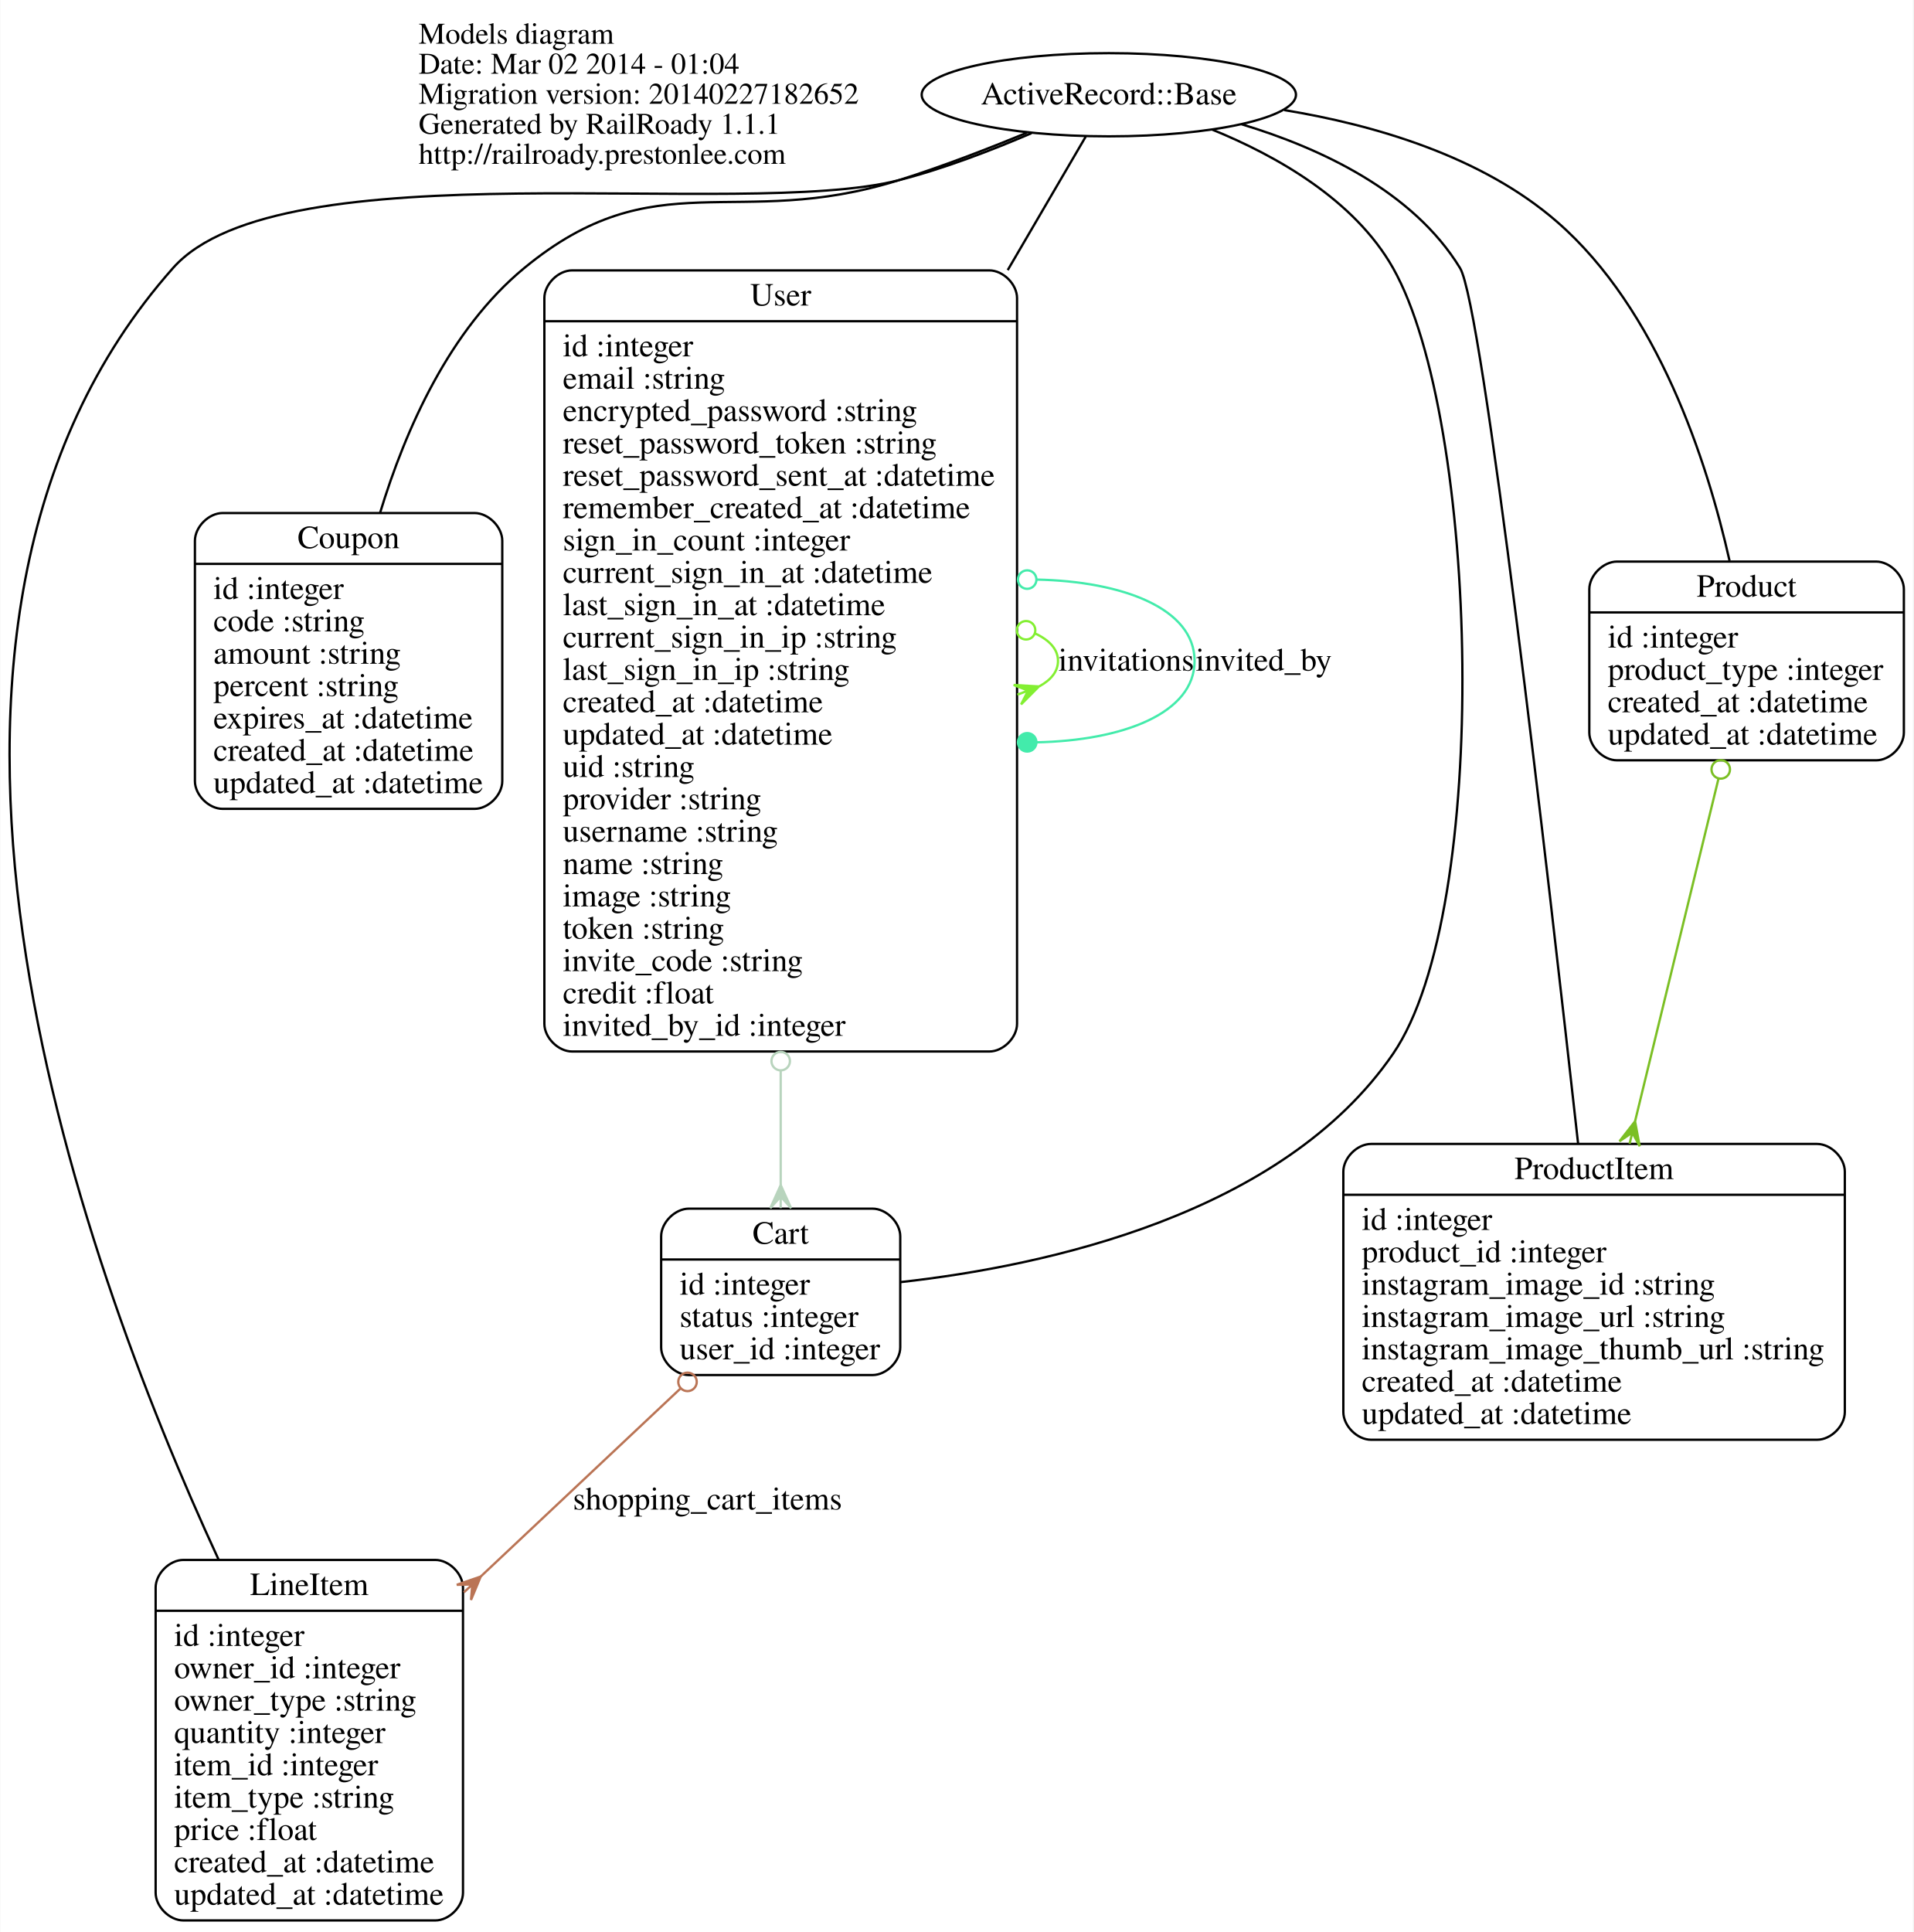
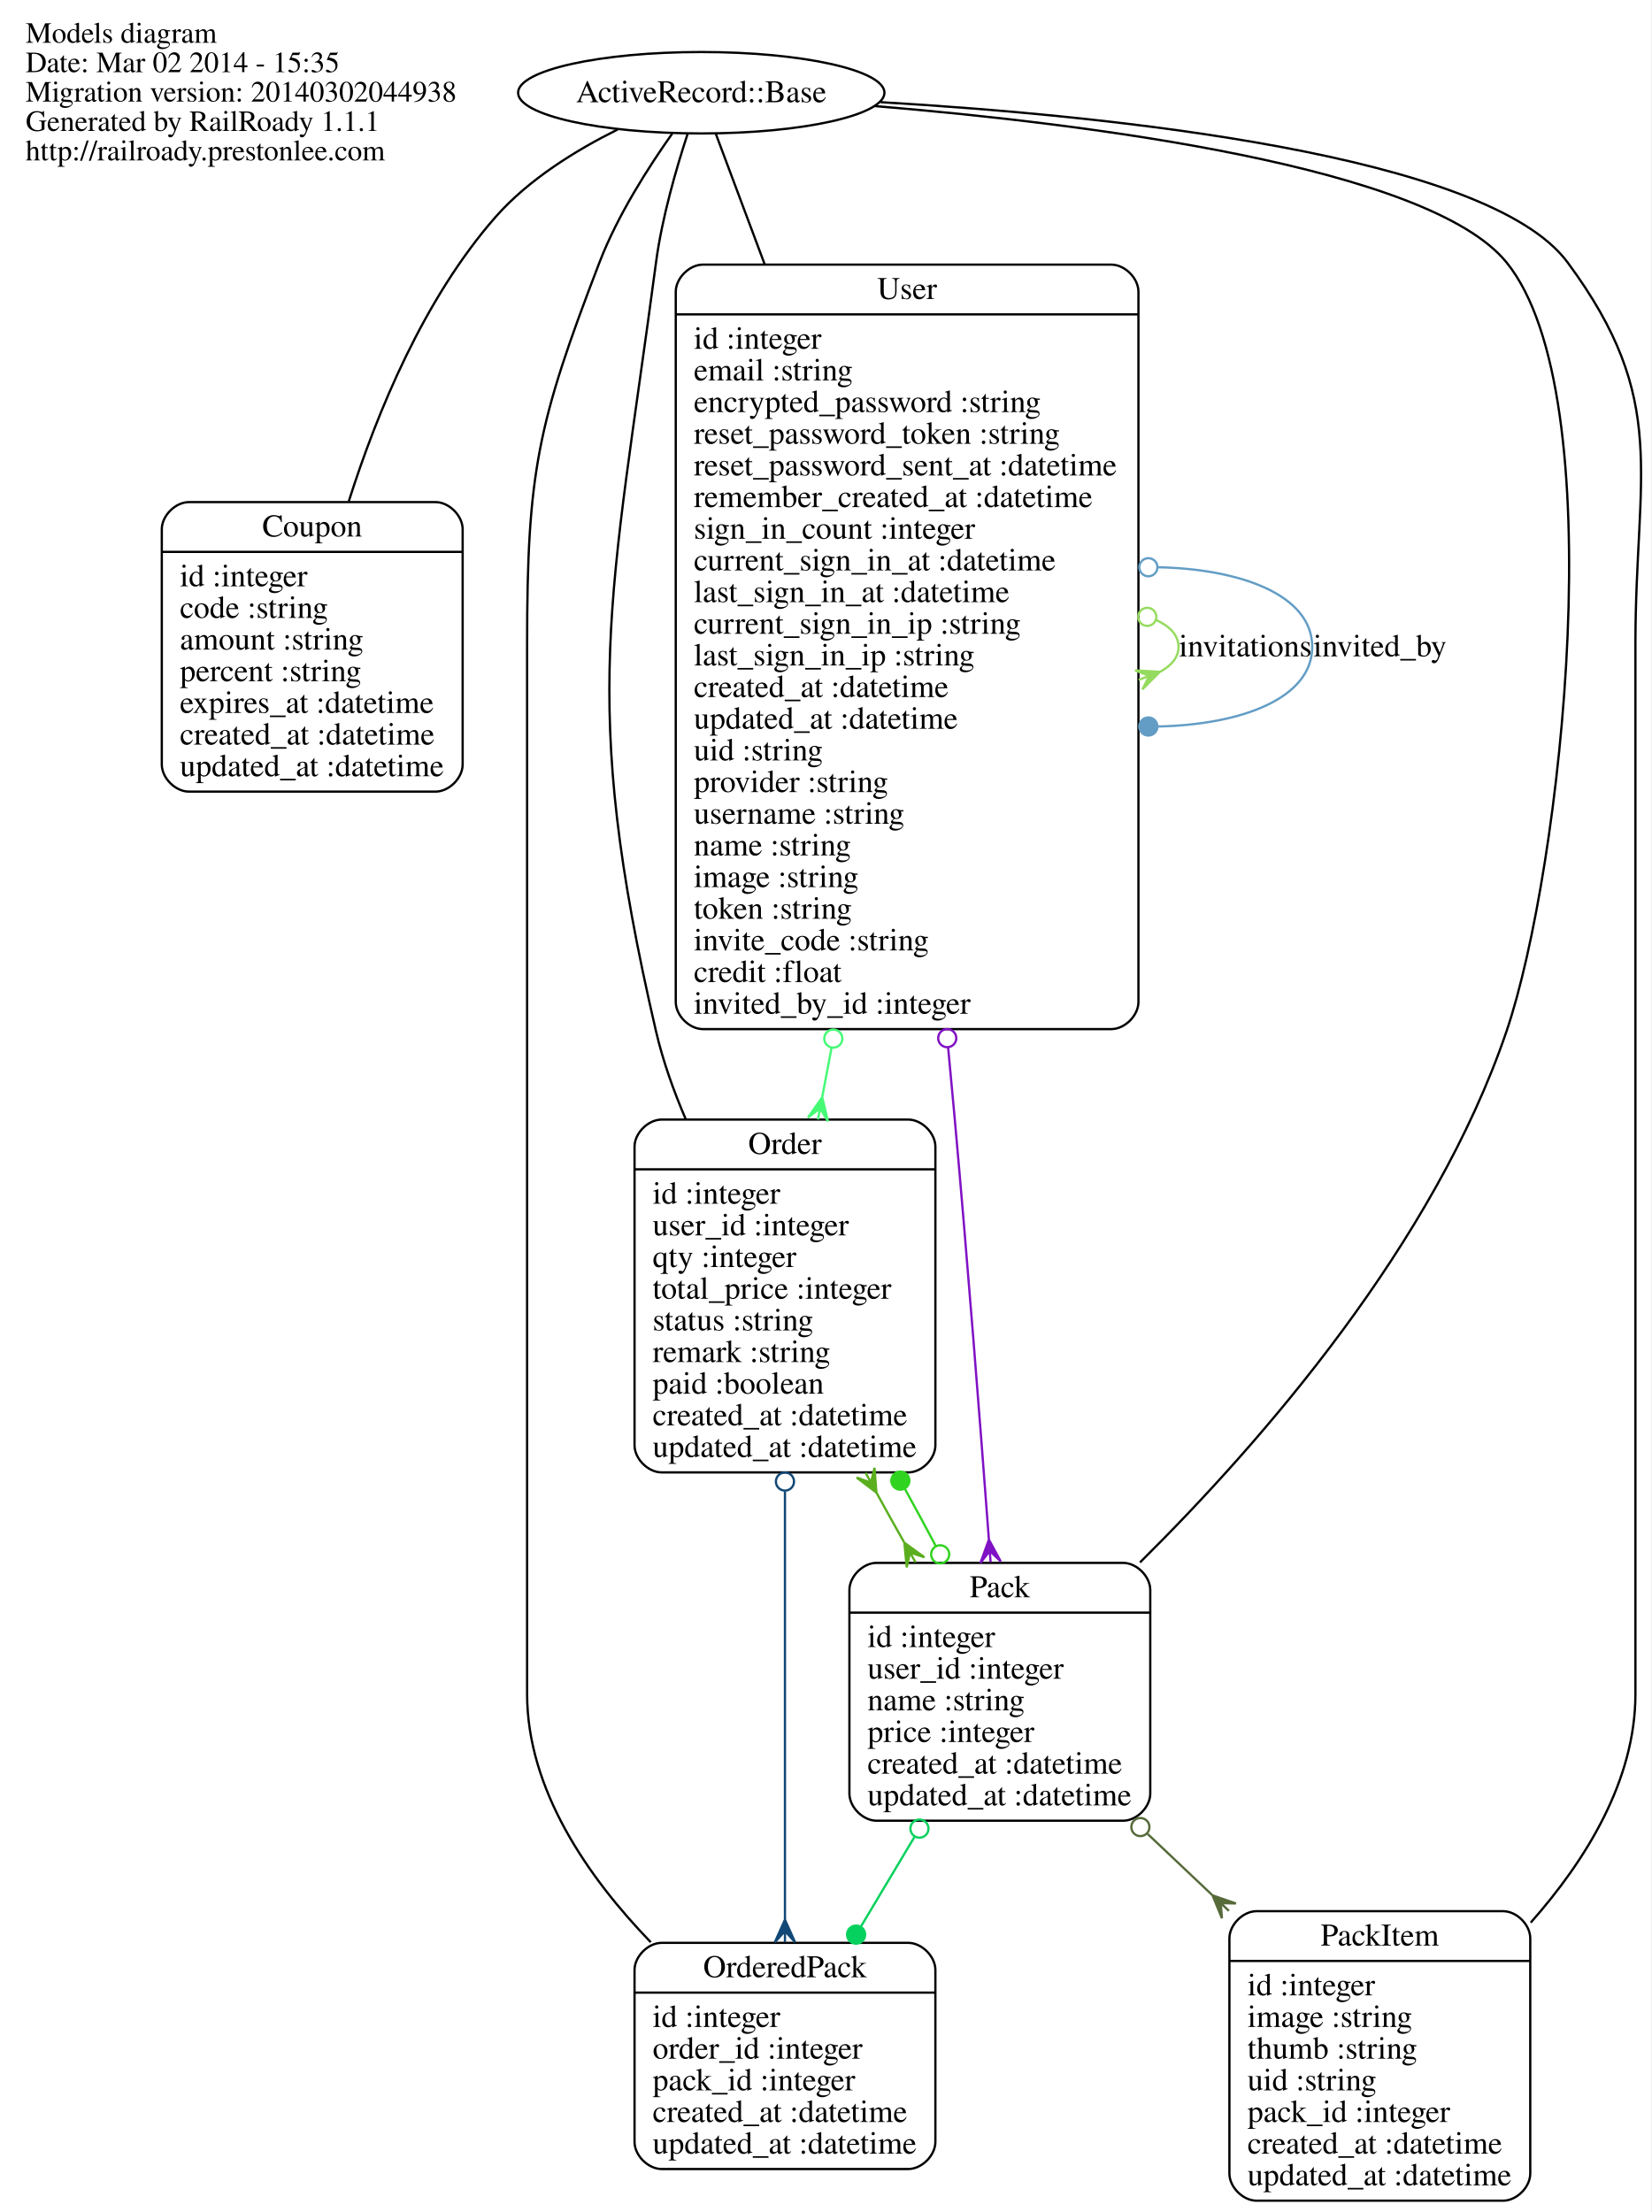
- <svg xmlns="http://www.w3.org/2000/svg" width="828pt" height="836pt" viewBox="0.00 0.00 827.72 836.00">
-   <g id="graph0" class="graph" transform="scale(1 1) rotate(0) translate(4 832)">
-     <polygon fill="white" stroke="none" points="-4,4 -4,-832 823.719,-832 823.719,4 -4,4" />
+ <svg xmlns="http://www.w3.org/2000/svg" width="730pt" height="978pt" viewBox="0.00 0.00 729.92 978.00">
+   <g id="graph0" class="graph" transform="scale(1 1) rotate(0) translate(4 974)">
+     <polygon fill="white" stroke="none" points="-4,4 -4,-974 725.916,-974 725.916,4 -4,4" />
    <g id="node1" class="node">
-       <text text-anchor="start" x="177.032" y="-813.1" font-family="Times,serif" font-size="13.00">Models diagram</text>
-       <text text-anchor="start" x="177.032" y="-800.1" font-family="Times,serif" font-size="13.00">Date: Mar 02 2014 - 01:04</text>
-       <text text-anchor="start" x="177.032" y="-787.1" font-family="Times,serif" font-size="13.00">Migration version: 20140227182652</text>
-       <text text-anchor="start" x="177.032" y="-774.1" font-family="Times,serif" font-size="13.00">Generated by RailRoady 1.1.1</text>
-       <text text-anchor="start" x="177.032" y="-761.1" font-family="Times,serif" font-size="13.00">http://railroady.prestonlee.com</text>
+       <text text-anchor="start" x="7.312" y="-955.1" font-family="Times,serif" font-size="13.00">Models diagram</text>
+       <text text-anchor="start" x="7.312" y="-942.1" font-family="Times,serif" font-size="13.00">Date: Mar 02 2014 - 15:35</text>
+       <text text-anchor="start" x="7.312" y="-929.1" font-family="Times,serif" font-size="13.00">Migration version: 20140302044938</text>
+       <text text-anchor="start" x="7.312" y="-916.1" font-family="Times,serif" font-size="13.00">Generated by RailRoady 1.1.1</text>
+       <text text-anchor="start" x="7.312" y="-903.1" font-family="Times,serif" font-size="13.00">http://railroady.prestonlee.com</text>
    </g>
    <g id="node2" class="node">
-       <path fill="none" stroke="black" d="M293.983,-237C293.983,-237 373.456,-237 373.456,-237 379.456,-237 385.456,-243 385.456,-249 385.456,-249 385.456,-297 385.456,-297 385.456,-303 379.456,-309 373.456,-309 373.456,-309 293.983,-309 293.983,-309 287.983,-309 281.983,-303 281.983,-297 281.983,-297 281.983,-249 281.983,-249 281.983,-243 287.983,-237 293.983,-237" />
-       <text text-anchor="middle" x="333.719" y="-293.8" font-family="Times,serif" font-size="14.00">Cart</text>
-       <polyline fill="none" stroke="black" points="281.983,-287 385.456,-287 " />
-       <text text-anchor="start" x="289.983" y="-271.8" font-family="Times,serif" font-size="14.00">id :integer</text>
-       <text text-anchor="start" x="289.983" y="-257.8" font-family="Times,serif" font-size="14.00">status :integer</text>
-       <text text-anchor="start" x="289.983" y="-243.8" font-family="Times,serif" font-size="14.00">user_id :integer</text>
+       <path fill="none" stroke="black" d="M79.495,-624C79.495,-624 188.505,-624 188.505,-624 194.505,-624 200.505,-630 200.505,-636 200.505,-636 200.505,-740 200.505,-740 200.505,-746 194.505,-752 188.505,-752 188.505,-752 79.495,-752 79.495,-752 73.495,-752 67.495,-746 67.495,-740 67.495,-740 67.495,-636 67.495,-636 67.495,-630 73.495,-624 79.495,-624" />
+       <text text-anchor="middle" x="134" y="-736.8" font-family="Times,serif" font-size="14.00">Coupon</text>
+       <polyline fill="none" stroke="black" points="67.495,-730 200.505,-730 " />
+       <text text-anchor="start" x="75.495" y="-714.8" font-family="Times,serif" font-size="14.00">id :integer</text>
+       <text text-anchor="start" x="75.495" y="-700.8" font-family="Times,serif" font-size="14.00">code :string</text>
+       <text text-anchor="start" x="75.495" y="-686.8" font-family="Times,serif" font-size="14.00">amount :string</text>
+       <text text-anchor="start" x="75.495" y="-672.8" font-family="Times,serif" font-size="14.00">percent :string</text>
+       <text text-anchor="start" x="75.495" y="-658.8" font-family="Times,serif" font-size="14.00">expires_at :datetime</text>
+       <text text-anchor="start" x="75.495" y="-644.8" font-family="Times,serif" font-size="14.00">created_at :datetime</text>
+       <text text-anchor="start" x="75.495" y="-630.8" font-family="Times,serif" font-size="14.00">updated_at :datetime</text>
+     </g>
+     <g id="node3" class="node">
+       <path fill="none" stroke="black" d="M288.495,-323C288.495,-323 397.505,-323 397.505,-323 403.505,-323 409.505,-329 409.505,-335 409.505,-335 409.505,-467 409.505,-467 409.505,-473 403.505,-479 397.505,-479 397.505,-479 288.495,-479 288.495,-479 282.495,-479 276.495,-473 276.495,-467 276.495,-467 276.495,-335 276.495,-335 276.495,-329 282.495,-323 288.495,-323" />
+       <text text-anchor="middle" x="343" y="-463.8" font-family="Times,serif" font-size="14.00">Order</text>
+       <polyline fill="none" stroke="black" points="276.495,-457 409.505,-457 " />
+       <text text-anchor="start" x="284.495" y="-441.8" font-family="Times,serif" font-size="14.00">id :integer</text>
+       <text text-anchor="start" x="284.495" y="-427.8" font-family="Times,serif" font-size="14.00">user_id :integer</text>
+       <text text-anchor="start" x="284.495" y="-413.8" font-family="Times,serif" font-size="14.00">qty :integer</text>
+       <text text-anchor="start" x="284.495" y="-399.8" font-family="Times,serif" font-size="14.00">total_price :integer</text>
+       <text text-anchor="start" x="284.495" y="-385.8" font-family="Times,serif" font-size="14.00">status :string</text>
+       <text text-anchor="start" x="284.495" y="-371.8" font-family="Times,serif" font-size="14.00">remark :string</text>
+       <text text-anchor="start" x="284.495" y="-357.8" font-family="Times,serif" font-size="14.00">paid :boolean</text>
+       <text text-anchor="start" x="284.495" y="-343.8" font-family="Times,serif" font-size="14.00">created_at :datetime</text>
+       <text text-anchor="start" x="284.495" y="-329.8" font-family="Times,serif" font-size="14.00">updated_at :datetime</text>
    </g>
    <g id="node4" class="node">
-       <path fill="none" stroke="black" d="M75.214,-1C75.214,-1 184.225,-1 184.225,-1 190.225,-1 196.225,-7 196.225,-13 196.225,-13 196.225,-145 196.225,-145 196.225,-151 190.225,-157 184.225,-157 184.225,-157 75.214,-157 75.214,-157 69.214,-157 63.214,-151 63.214,-145 63.214,-145 63.214,-13 63.214,-13 63.214,-7 69.214,-1 75.214,-1" />
-       <text text-anchor="middle" x="129.719" y="-141.8" font-family="Times,serif" font-size="14.00">LineItem</text>
-       <polyline fill="none" stroke="black" points="63.214,-135 196.225,-135 " />
-       <text text-anchor="start" x="71.214" y="-119.8" font-family="Times,serif" font-size="14.00">id :integer</text>
-       <text text-anchor="start" x="71.214" y="-105.8" font-family="Times,serif" font-size="14.00">owner_id :integer</text>
-       <text text-anchor="start" x="71.214" y="-91.8" font-family="Times,serif" font-size="14.00">owner_type :string</text>
-       <text text-anchor="start" x="71.214" y="-77.8" font-family="Times,serif" font-size="14.00">quantity :integer</text>
-       <text text-anchor="start" x="71.214" y="-63.8" font-family="Times,serif" font-size="14.00">item_id :integer</text>
-       <text text-anchor="start" x="71.214" y="-49.8" font-family="Times,serif" font-size="14.00">item_type :string</text>
-       <text text-anchor="start" x="71.214" y="-35.8" font-family="Times,serif" font-size="14.00">price :float</text>
-       <text text-anchor="start" x="71.214" y="-21.8" font-family="Times,serif" font-size="14.00">created_at :datetime</text>
-       <text text-anchor="start" x="71.214" y="-7.8" font-family="Times,serif" font-size="14.00">updated_at :datetime</text>
+       <path fill="none" stroke="black" d="M288.495,-15C288.495,-15 397.505,-15 397.505,-15 403.505,-15 409.505,-21 409.505,-27 409.505,-27 409.505,-103 409.505,-103 409.505,-109 403.505,-115 397.505,-115 397.505,-115 288.495,-115 288.495,-115 282.495,-115 276.495,-109 276.495,-103 276.495,-103 276.495,-27 276.495,-27 276.495,-21 282.495,-15 288.495,-15" />
+       <text text-anchor="middle" x="343" y="-99.8" font-family="Times,serif" font-size="14.00">OrderedPack</text>
+       <polyline fill="none" stroke="black" points="276.495,-93 409.505,-93 " />
+       <text text-anchor="start" x="284.495" y="-77.8" font-family="Times,serif" font-size="14.00">id :integer</text>
+       <text text-anchor="start" x="284.495" y="-63.8" font-family="Times,serif" font-size="14.00">order_id :integer</text>
+       <text text-anchor="start" x="284.495" y="-49.8" font-family="Times,serif" font-size="14.00">pack_id :integer</text>
+       <text text-anchor="start" x="284.495" y="-35.8" font-family="Times,serif" font-size="14.00">created_at :datetime</text>
+       <text text-anchor="start" x="284.495" y="-21.8" font-family="Times,serif" font-size="14.00">updated_at :datetime</text>
+     </g>
+     <g id="edge2" class="edge">
+       <path fill="none" stroke="#124876" d="M343,-314.575C343,-255.352 343,-177.985 343,-125.403" />
+       <ellipse fill="none" stroke="#124876" cx="343" cy="-318.954" rx="4" ry="4" />
+       <polygon fill="#124876" stroke="#124876" points="343,-125.23 347.5,-115.23 343,-120.23 343,-115.23 343,-115.23 343,-115.23 343,-120.23 338.5,-115.23 343,-125.23 343,-125.23" />
+     </g>
+     <g id="node5" class="node">
+       <path fill="none" stroke="black" d="M383.495,-169C383.495,-169 492.505,-169 492.505,-169 498.505,-169 504.505,-175 504.505,-181 504.505,-181 504.505,-271 504.505,-271 504.505,-277 498.505,-283 492.505,-283 492.505,-283 383.495,-283 383.495,-283 377.495,-283 371.495,-277 371.495,-271 371.495,-271 371.495,-181 371.495,-181 371.495,-175 377.495,-169 383.495,-169" />
+       <text text-anchor="middle" x="438" y="-267.8" font-family="Times,serif" font-size="14.00">Pack</text>
+       <polyline fill="none" stroke="black" points="371.495,-261 504.505,-261 " />
+       <text text-anchor="start" x="379.495" y="-245.8" font-family="Times,serif" font-size="14.00">id :integer</text>
+       <text text-anchor="start" x="379.495" y="-231.8" font-family="Times,serif" font-size="14.00">user_id :integer</text>
+       <text text-anchor="start" x="379.495" y="-217.8" font-family="Times,serif" font-size="14.00">name :string</text>
+       <text text-anchor="start" x="379.495" y="-203.8" font-family="Times,serif" font-size="14.00">price :integer</text>
+       <text text-anchor="start" x="379.495" y="-189.8" font-family="Times,serif" font-size="14.00">created_at :datetime</text>
+       <text text-anchor="start" x="379.495" y="-175.8" font-family="Times,serif" font-size="14.00">updated_at :datetime</text>
+     </g>
+     <g id="edge3" class="edge">
+       <path fill="none" stroke="#5bae1e" d="M383.432,-314.079C387.472,-306.715 391.581,-299.346 395.64,-292.185" />
+       <polygon fill="#5bae1e" stroke="#5bae1e" points="383.432,-314.08 374.694,-320.706 381.038,-318.47 378.645,-322.86 378.645,-322.86 378.645,-322.86 381.038,-318.47 382.596,-325.014 383.432,-314.08 383.432,-314.08" />
+       <polygon fill="#5bae1e" stroke="#5bae1e" points="395.789,-291.925 404.655,-285.472 398.268,-287.583 400.748,-283.241 400.748,-283.241 400.748,-283.241 398.268,-287.583 396.84,-281.01 395.789,-291.925 395.789,-291.925" />
+     </g>
+     <g id="edge8" class="edge">
+       <path fill="none" stroke="#31d321" d="M409.591,-290.637C405.27,-298.789 400.704,-307.233 396.068,-315.65" />
+       <ellipse fill="none" stroke="#31d321" cx="411.621" cy="-286.78" rx="4" ry="4" />
+       <ellipse fill="#31d321" stroke="#31d321" cx="394.013" cy="-319.361" rx="4" ry="4" />
+     </g>
+     <g id="edge7" class="edge">
+       <path fill="none" stroke="#07d15e" d="M400.287,-161.881C392.462,-148.784 384.267,-135.067 376.601,-122.237" />
+       <ellipse fill="none" stroke="#07d15e" cx="402.455" cy="-165.509" rx="4" ry="4" />
+       <ellipse fill="#07d15e" stroke="#07d15e" cx="374.454" cy="-118.643" rx="4" ry="4" />
+     </g>
+     <g id="node6" class="node">
+       <path fill="none" stroke="black" d="M551.495,-1C551.495,-1 660.505,-1 660.505,-1 666.505,-1 672.505,-7 672.505,-13 672.505,-13 672.505,-117 672.505,-117 672.505,-123 666.505,-129 660.505,-129 660.505,-129 551.495,-129 551.495,-129 545.495,-129 539.495,-123 539.495,-117 539.495,-117 539.495,-13 539.495,-13 539.495,-7 545.495,-1 551.495,-1" />
+       <text text-anchor="middle" x="606" y="-113.8" font-family="Times,serif" font-size="14.00">PackItem</text>
+       <polyline fill="none" stroke="black" points="539.495,-107 672.505,-107 " />
+       <text text-anchor="start" x="547.495" y="-91.8" font-family="Times,serif" font-size="14.00">id :integer</text>
+       <text text-anchor="start" x="547.495" y="-77.8" font-family="Times,serif" font-size="14.00">image :string</text>
+       <text text-anchor="start" x="547.495" y="-63.8" font-family="Times,serif" font-size="14.00">thumb :string</text>
+       <text text-anchor="start" x="547.495" y="-49.8" font-family="Times,serif" font-size="14.00">uid :string</text>
+       <text text-anchor="start" x="547.495" y="-35.8" font-family="Times,serif" font-size="14.00">pack_id :integer</text>
+       <text text-anchor="start" x="547.495" y="-21.8" font-family="Times,serif" font-size="14.00">created_at :datetime</text>
+       <text text-anchor="start" x="547.495" y="-7.8" font-family="Times,serif" font-size="14.00">updated_at :datetime</text>
+     </g>
+     <g id="edge6" class="edge">
+       <path fill="none" stroke="#576a3a" d="M503.346,-163.155C512.653,-154.347 522.281,-145.234 531.743,-136.279" />
+       <ellipse fill="none" stroke="#576a3a" cx="500.136" cy="-166.193" rx="4" ry="4" />
+       <polygon fill="#576a3a" stroke="#576a3a" points="532.022,-136.015 542.378,-132.409 535.654,-132.578 539.285,-129.141 539.285,-129.141 539.285,-129.141 535.654,-132.578 536.192,-125.872 532.022,-136.015 532.022,-136.015" />
+     </g>
+     <g id="node7" class="node">
+       <path fill="none" stroke="black" d="M306.722,-519C306.722,-519 487.278,-519 487.278,-519 493.278,-519 499.278,-525 499.278,-531 499.278,-531 499.278,-845 499.278,-845 499.278,-851 493.278,-857 487.278,-857 487.278,-857 306.722,-857 306.722,-857 300.722,-857 294.722,-851 294.722,-845 294.722,-845 294.722,-531 294.722,-531 294.722,-525 300.722,-519 306.722,-519" />
+       <text text-anchor="middle" x="397" y="-841.8" font-family="Times,serif" font-size="14.00">User</text>
+       <polyline fill="none" stroke="black" points="294.722,-835 499.278,-835 " />
+       <text text-anchor="start" x="302.722" y="-819.8" font-family="Times,serif" font-size="14.00">id :integer</text>
+       <text text-anchor="start" x="302.722" y="-805.8" font-family="Times,serif" font-size="14.00">email :string</text>
+       <text text-anchor="start" x="302.722" y="-791.8" font-family="Times,serif" font-size="14.00">encrypted_password :string</text>
+       <text text-anchor="start" x="302.722" y="-777.8" font-family="Times,serif" font-size="14.00">reset_password_token :string</text>
+       <text text-anchor="start" x="302.722" y="-763.8" font-family="Times,serif" font-size="14.00">reset_password_sent_at :datetime</text>
+       <text text-anchor="start" x="302.722" y="-749.8" font-family="Times,serif" font-size="14.00">remember_created_at :datetime</text>
+       <text text-anchor="start" x="302.722" y="-735.8" font-family="Times,serif" font-size="14.00">sign_in_count :integer</text>
+       <text text-anchor="start" x="302.722" y="-721.8" font-family="Times,serif" font-size="14.00">current_sign_in_at :datetime</text>
+       <text text-anchor="start" x="302.722" y="-707.8" font-family="Times,serif" font-size="14.00">last_sign_in_at :datetime</text>
+       <text text-anchor="start" x="302.722" y="-693.8" font-family="Times,serif" font-size="14.00">current_sign_in_ip :string</text>
+       <text text-anchor="start" x="302.722" y="-679.8" font-family="Times,serif" font-size="14.00">last_sign_in_ip :string</text>
+       <text text-anchor="start" x="302.722" y="-665.8" font-family="Times,serif" font-size="14.00">created_at :datetime</text>
+       <text text-anchor="start" x="302.722" y="-651.8" font-family="Times,serif" font-size="14.00">updated_at :datetime</text>
+       <text text-anchor="start" x="302.722" y="-637.8" font-family="Times,serif" font-size="14.00">uid :string</text>
+       <text text-anchor="start" x="302.722" y="-623.8" font-family="Times,serif" font-size="14.00">provider :string</text>
+       <text text-anchor="start" x="302.722" y="-609.8" font-family="Times,serif" font-size="14.00">username :string</text>
+       <text text-anchor="start" x="302.722" y="-595.8" font-family="Times,serif" font-size="14.00">name :string</text>
+       <text text-anchor="start" x="302.722" y="-581.8" font-family="Times,serif" font-size="14.00">image :string</text>
+       <text text-anchor="start" x="302.722" y="-567.8" font-family="Times,serif" font-size="14.00">token :string</text>
+       <text text-anchor="start" x="302.722" y="-553.8" font-family="Times,serif" font-size="14.00">invite_code :string</text>
+       <text text-anchor="start" x="302.722" y="-539.8" font-family="Times,serif" font-size="14.00">credit :float</text>
+       <text text-anchor="start" x="302.722" y="-525.8" font-family="Times,serif" font-size="14.00">invited_by_id :integer</text>
+     </g>
+     <g id="edge14" class="edge">
+       <path fill="none" stroke="#46fa76" d="M363.602,-510.734C362.21,-503.387 360.842,-496.167 359.514,-489.159" />
+       <ellipse fill="none" stroke="#46fa76" cx="364.375" cy="-514.813" rx="4" ry="4" />
+       <polygon fill="#46fa76" stroke="#46fa76" points="359.461,-488.877 362.021,-478.214 358.53,-483.964 357.599,-479.052 357.599,-479.052 357.599,-479.052 358.53,-483.964 353.178,-479.89 359.461,-488.877 359.461,-488.877" />
+     </g>
+     <g id="edge13" class="edge">
+       <path fill="none" stroke="#8011c4" d="M415.129,-510.958C416.123,-500.486 417.088,-490.106 418,-480 423.705,-416.777 429.323,-344.583 433.145,-293.541" />
+       <ellipse fill="none" stroke="#8011c4" cx="414.743" cy="-515" rx="4" ry="4" />
+       <polygon fill="#8011c4" stroke="#8011c4" points="433.165,-293.275 438.397,-283.637 433.537,-288.288 433.909,-283.302 433.909,-283.302 433.909,-283.302 433.537,-288.288 429.422,-282.967 433.165,-293.275 433.165,-293.275" />
+     </g>
+     <g id="edge11" class="edge">
+       <path fill="none" stroke="#95db5f" d="M507.086,-699.905C513.297,-697.024 517,-693.056 517,-688 517,-683.482 514.043,-679.832 508.981,-677.052" />
+       <ellipse fill="none" stroke="#95db5f" cx="503.191" cy="-701.275" rx="4" ry="4" />
+       <polygon fill="#95db5f" stroke="#95db5f" points="508.759,-676.967 501.025,-669.193 504.089,-675.182 499.418,-673.397 499.418,-673.397 499.418,-673.397 504.089,-675.182 497.812,-677.6 508.759,-676.967 508.759,-676.967" />
+       <text text-anchor="middle" x="546.555" y="-683.8" font-family="Times,serif" font-size="14.00">invitations</text>
+     </g>
+     <g id="edge12" class="edge">
+       <path fill="none" stroke="#639dc5" d="M507.717,-723.21C545.03,-722.448 576.11,-710.711 576.11,-688 576.11,-665.289 545.03,-653.552 507.717,-652.79" />
+       <ellipse fill="none" stroke="#639dc5" cx="503.669" cy="-723.208" rx="4" ry="4" />
+       <ellipse fill="#639dc5" stroke="#639dc5" cx="503.669" cy="-652.792" rx="4" ry="4" />
+       <text text-anchor="middle" x="606.052" y="-683.8" font-family="Times,serif" font-size="14.00">invited_by</text>
+     </g>
+     <g id="node8" class="node">
+       <ellipse fill="none" stroke="black" cx="306" cy="-933" rx="80.982" ry="18" />
+       <text text-anchor="middle" x="306" y="-928.8" font-family="Times,serif" font-size="14.00">ActiveRecord::Base</text>
    </g>
    <g id="edge1" class="edge">
-       <path fill="none" stroke="#ba7455" d="M290.275,-231.111C265.174,-207.487 232.919,-177.129 203.912,-149.828" />
-       <ellipse fill="none" stroke="#ba7455" cx="293.39" cy="-234.043" rx="4" ry="4" />
-       <polygon fill="#ba7455" stroke="#ba7455" points="203.896,-149.813 199.698,-139.682 200.255,-146.386 196.614,-142.959 196.614,-142.959 196.614,-142.959 200.255,-146.386 193.53,-146.236 203.896,-149.813 203.896,-149.813" />
-       <text text-anchor="middle" x="302.044" y="-178.8" font-family="Times,serif" font-size="14.00">shopping_cart_items</text>
+       <path fill="none" stroke="black" d="M269,-916.729C250.79,-907.688 229.658,-894.711 215,-878 183.455,-842.038 162.741,-791.94 150.162,-752.358" />
    </g>
-     <g id="node3" class="node">
-       <path fill="none" stroke="black" d="M92.214,-482C92.214,-482 201.225,-482 201.225,-482 207.225,-482 213.225,-488 213.225,-494 213.225,-494 213.225,-598 213.225,-598 213.225,-604 207.225,-610 201.225,-610 201.225,-610 92.214,-610 92.214,-610 86.214,-610 80.214,-604 80.214,-598 80.214,-598 80.214,-494 80.214,-494 80.214,-488 86.214,-482 92.214,-482" />
-       <text text-anchor="middle" x="146.719" y="-594.8" font-family="Times,serif" font-size="14.00">Coupon</text>
-       <polyline fill="none" stroke="black" points="80.214,-588 213.225,-588 " />
-       <text text-anchor="start" x="88.214" y="-572.8" font-family="Times,serif" font-size="14.00">id :integer</text>
-       <text text-anchor="start" x="88.214" y="-558.8" font-family="Times,serif" font-size="14.00">code :string</text>
-       <text text-anchor="start" x="88.214" y="-544.8" font-family="Times,serif" font-size="14.00">amount :string</text>
-       <text text-anchor="start" x="88.214" y="-530.8" font-family="Times,serif" font-size="14.00">percent :string</text>
-       <text text-anchor="start" x="88.214" y="-516.8" font-family="Times,serif" font-size="14.00">expires_at :datetime</text>
-       <text text-anchor="start" x="88.214" y="-502.8" font-family="Times,serif" font-size="14.00">created_at :datetime</text>
-       <text text-anchor="start" x="88.214" y="-488.8" font-family="Times,serif" font-size="14.00">updated_at :datetime</text>
-     </g>
-     <g id="node5" class="node">
-       <path fill="none" stroke="black" d="M695.655,-503C695.655,-503 807.783,-503 807.783,-503 813.783,-503 819.783,-509 819.783,-515 819.783,-515 819.783,-577 819.783,-577 819.783,-583 813.783,-589 807.783,-589 807.783,-589 695.655,-589 695.655,-589 689.655,-589 683.655,-583 683.655,-577 683.655,-577 683.655,-515 683.655,-515 683.655,-509 689.655,-503 695.655,-503" />
-       <text text-anchor="middle" x="751.719" y="-573.8" font-family="Times,serif" font-size="14.00">Product</text>
-       <polyline fill="none" stroke="black" points="683.655,-567 819.783,-567 " />
-       <text text-anchor="start" x="691.655" y="-551.8" font-family="Times,serif" font-size="14.00">id :integer</text>
-       <text text-anchor="start" x="691.655" y="-537.8" font-family="Times,serif" font-size="14.00">product_type :integer</text>
-       <text text-anchor="start" x="691.655" y="-523.8" font-family="Times,serif" font-size="14.00">created_at :datetime</text>
-       <text text-anchor="start" x="691.655" y="-509.8" font-family="Times,serif" font-size="14.00">updated_at :datetime</text>
-     </g>
-     <g id="node6" class="node">
-       <path fill="none" stroke="black" d="M589.207,-209C589.207,-209 782.232,-209 782.232,-209 788.232,-209 794.232,-215 794.232,-221 794.232,-221 794.232,-325 794.232,-325 794.232,-331 788.232,-337 782.232,-337 782.232,-337 589.207,-337 589.207,-337 583.207,-337 577.207,-331 577.207,-325 577.207,-325 577.207,-221 577.207,-221 577.207,-215 583.207,-209 589.207,-209" />
-       <text text-anchor="middle" x="685.719" y="-321.8" font-family="Times,serif" font-size="14.00">ProductItem</text>
-       <polyline fill="none" stroke="black" points="577.207,-315 794.232,-315 " />
-       <text text-anchor="start" x="585.207" y="-299.8" font-family="Times,serif" font-size="14.00">id :integer</text>
-       <text text-anchor="start" x="585.207" y="-285.8" font-family="Times,serif" font-size="14.00">product_id :integer</text>
-       <text text-anchor="start" x="585.207" y="-271.8" font-family="Times,serif" font-size="14.00">instagram_image_id :string</text>
-       <text text-anchor="start" x="585.207" y="-257.8" font-family="Times,serif" font-size="14.00">instagram_image_url :string</text>
-       <text text-anchor="start" x="585.207" y="-243.8" font-family="Times,serif" font-size="14.00">instagram_image_thumb_url :string</text>
-       <text text-anchor="start" x="585.207" y="-229.8" font-family="Times,serif" font-size="14.00">created_at :datetime</text>
-       <text text-anchor="start" x="585.207" y="-215.8" font-family="Times,serif" font-size="14.00">updated_at :datetime</text>
+     <g id="edge4" class="edge">
+       <path fill="none" stroke="black" d="M300.001,-914.919C295.128,-900.087 288.645,-877.921 286,-858 266.114,-708.203 251.791,-665.188 286,-518 289.022,-504.995 293.719,-491.77 299.148,-479.128" />
    </g>
    <g id="edge5" class="edge">
-       <path fill="none" stroke="#7bbf24" d="M739.584,-495.17C729.463,-453.613 714.903,-393.828 703.472,-346.891" />
-       <ellipse fill="none" stroke="#7bbf24" cx="740.533" cy="-499.067" rx="4" ry="4" />
-       <polygon fill="#7bbf24" stroke="#7bbf24" points="703.449,-346.798 705.455,-336.017 702.266,-341.94 701.082,-337.082 701.082,-337.082 701.082,-337.082 702.266,-341.94 696.71,-338.147 703.449,-346.798 703.449,-346.798" />
-     </g>
-     <g id="node7" class="node">
-       <path fill="none" stroke="black" d="M243.442,-377C243.442,-377 423.997,-377 423.997,-377 429.997,-377 435.997,-383 435.997,-389 435.997,-389 435.997,-703 435.997,-703 435.997,-709 429.997,-715 423.997,-715 423.997,-715 243.442,-715 243.442,-715 237.442,-715 231.442,-709 231.442,-703 231.442,-703 231.442,-389 231.442,-389 231.442,-383 237.442,-377 243.442,-377" />
-       <text text-anchor="middle" x="333.719" y="-699.8" font-family="Times,serif" font-size="14.00">User</text>
-       <polyline fill="none" stroke="black" points="231.442,-693 435.997,-693 " />
-       <text text-anchor="start" x="239.442" y="-677.8" font-family="Times,serif" font-size="14.00">id :integer</text>
-       <text text-anchor="start" x="239.442" y="-663.8" font-family="Times,serif" font-size="14.00">email :string</text>
-       <text text-anchor="start" x="239.442" y="-649.8" font-family="Times,serif" font-size="14.00">encrypted_password :string</text>
-       <text text-anchor="start" x="239.442" y="-635.8" font-family="Times,serif" font-size="14.00">reset_password_token :string</text>
-       <text text-anchor="start" x="239.442" y="-621.8" font-family="Times,serif" font-size="14.00">reset_password_sent_at :datetime</text>
-       <text text-anchor="start" x="239.442" y="-607.8" font-family="Times,serif" font-size="14.00">remember_created_at :datetime</text>
-       <text text-anchor="start" x="239.442" y="-593.8" font-family="Times,serif" font-size="14.00">sign_in_count :integer</text>
-       <text text-anchor="start" x="239.442" y="-579.8" font-family="Times,serif" font-size="14.00">current_sign_in_at :datetime</text>
-       <text text-anchor="start" x="239.442" y="-565.8" font-family="Times,serif" font-size="14.00">last_sign_in_at :datetime</text>
-       <text text-anchor="start" x="239.442" y="-551.8" font-family="Times,serif" font-size="14.00">current_sign_in_ip :string</text>
-       <text text-anchor="start" x="239.442" y="-537.8" font-family="Times,serif" font-size="14.00">last_sign_in_ip :string</text>
-       <text text-anchor="start" x="239.442" y="-523.8" font-family="Times,serif" font-size="14.00">created_at :datetime</text>
-       <text text-anchor="start" x="239.442" y="-509.8" font-family="Times,serif" font-size="14.00">updated_at :datetime</text>
-       <text text-anchor="start" x="239.442" y="-495.8" font-family="Times,serif" font-size="14.00">uid :string</text>
-       <text text-anchor="start" x="239.442" y="-481.8" font-family="Times,serif" font-size="14.00">provider :string</text>
-       <text text-anchor="start" x="239.442" y="-467.8" font-family="Times,serif" font-size="14.00">username :string</text>
-       <text text-anchor="start" x="239.442" y="-453.8" font-family="Times,serif" font-size="14.00">name :string</text>
-       <text text-anchor="start" x="239.442" y="-439.8" font-family="Times,serif" font-size="14.00">image :string</text>
-       <text text-anchor="start" x="239.442" y="-425.8" font-family="Times,serif" font-size="14.00">token :string</text>
-       <text text-anchor="start" x="239.442" y="-411.8" font-family="Times,serif" font-size="14.00">invite_code :string</text>
-       <text text-anchor="start" x="239.442" y="-397.8" font-family="Times,serif" font-size="14.00">credit :float</text>
-       <text text-anchor="start" x="239.442" y="-383.8" font-family="Times,serif" font-size="14.00">invited_by_id :integer</text>
-     </g>
-     <g id="edge8" class="edge">
-       <path fill="none" stroke="#b8d4bd" d="M333.719,-368.838C333.719,-350.778 333.719,-333.78 333.719,-319.3" />
-       <ellipse fill="none" stroke="#b8d4bd" cx="333.719" cy="-372.84" rx="4" ry="4" />
-       <polygon fill="#b8d4bd" stroke="#b8d4bd" points="333.719,-319.222 338.219,-309.222 333.719,-314.222 333.719,-309.222 333.719,-309.222 333.719,-309.222 333.719,-314.222 329.219,-309.222 333.719,-319.222 333.719,-319.222" />
+       <path fill="none" stroke="black" d="M293.198,-914.985C282.96,-900.551 269.034,-878.914 261,-858 233.588,-786.638 229,-765.446 229,-689 229,-689 229,-689 229,-225 229,-182.712 255.963,-143.95 283.663,-115.286" />
    </g>
    <g id="edge9" class="edge">
-       <path fill="none" stroke="#83ef32" d="M443.805,-557.905C450.016,-555.024 453.719,-551.056 453.719,-546 453.719,-541.482 450.762,-537.832 445.701,-535.052" />
-       <ellipse fill="none" stroke="#83ef32" cx="439.911" cy="-559.275" rx="4" ry="4" />
-       <polygon fill="#83ef32" stroke="#83ef32" points="445.479,-534.967 437.744,-527.193 440.808,-533.182 436.138,-531.397 436.138,-531.397 436.138,-531.397 440.808,-533.182 434.531,-535.6 445.479,-534.967 445.479,-534.967" />
-       <text text-anchor="middle" x="483.275" y="-541.8" font-family="Times,serif" font-size="14.00">invitations</text>
+       <path fill="none" stroke="black" d="M382.726,-927.099C476.642,-919.316 627.491,-900.42 662,-858 709.68,-799.389 686.341,-589.527 662,-518 630.112,-424.298 554.519,-337.223 499.958,-283.199" />
    </g>
    <g id="edge10" class="edge">
-       <path fill="none" stroke="#43ebab" d="M444.436,-581.21C481.75,-580.448 512.83,-568.711 512.83,-546 512.83,-523.289 481.75,-511.552 444.436,-510.79" />
-       <ellipse fill="none" stroke="#43ebab" cx="440.388" cy="-581.208" rx="4" ry="4" />
-       <ellipse fill="#43ebab" stroke="#43ebab" cx="440.388" cy="-510.792" rx="4" ry="4" />
-       <text text-anchor="middle" x="542.771" y="-541.8" font-family="Times,serif" font-size="14.00">invited_by</text>
+       <path fill="none" stroke="black" d="M385.321,-928.829C486.791,-922.838 653.687,-905.796 689,-858 734.331,-796.644 719,-765.285 719,-689 719,-689 719,-689 719,-225 719,-186.902 697.178,-151.582 672.713,-123.957" />
    </g>
-     <g id="node8" class="node">
-       <ellipse fill="none" stroke="black" cx="475.719" cy="-791" rx="80.982" ry="18" />
-       <text text-anchor="middle" x="475.719" y="-786.8" font-family="Times,serif" font-size="14.00">ActiveRecord::Base</text>
-     </g>
-     <g id="edge2" class="edge">
-       <path fill="none" stroke="black" d="M520.465,-775.912C548.367,-764.544 582.038,-745.503 598.719,-716 635.906,-650.229 641.486,-438.287 598.719,-376 550.864,-306.303 448.197,-284.212 385.634,-277.222" />
-     </g>
-     <g id="edge3" class="edge">
-       <path fill="none" stroke="black" d="M440.28,-774.582C423.622,-767.698 403.365,-759.84 384.719,-754 314.146,-731.894 279.789,-763.034 222.719,-716 190.446,-689.402 171.352,-646.237 160.374,-610.189" />
-     </g>
-     <g id="edge4" class="edge">
-       <path fill="none" stroke="black" d="M442.265,-774.378C425.357,-767.103 404.316,-758.974 384.719,-754 316.593,-736.708 117.339,-768.601 70.719,-716 -67.74,-559.774 29.337,-289.398 90.417,-157.231" />
-     </g>
-     <g id="edge6" class="edge">
-       <path fill="none" stroke="black" d="M551.664,-784.365C590.864,-777.919 637.158,-764.355 669.719,-736 713.417,-697.947 734.647,-632.37 744.346,-589.342" />
-     </g>
-     <g id="edge7" class="edge">
-       <path fill="none" stroke="black" d="M533.167,-778.232C567.126,-767.977 607.357,-749.304 627.719,-716 637.484,-700.029 665.624,-455.677 678.782,-337.316" />
-     </g>
-     <g id="edge11" class="edge">
-       <path fill="none" stroke="black" d="M465.734,-772.913C457.748,-759.247 445.65,-738.543 431.959,-715.114" />
+     <g id="edge15" class="edge">
+       <path fill="none" stroke="black" d="M312.399,-914.913C317.517,-901.247 325.27,-880.543 334.044,-857.114" />
    </g>
  </g>
</svg>
